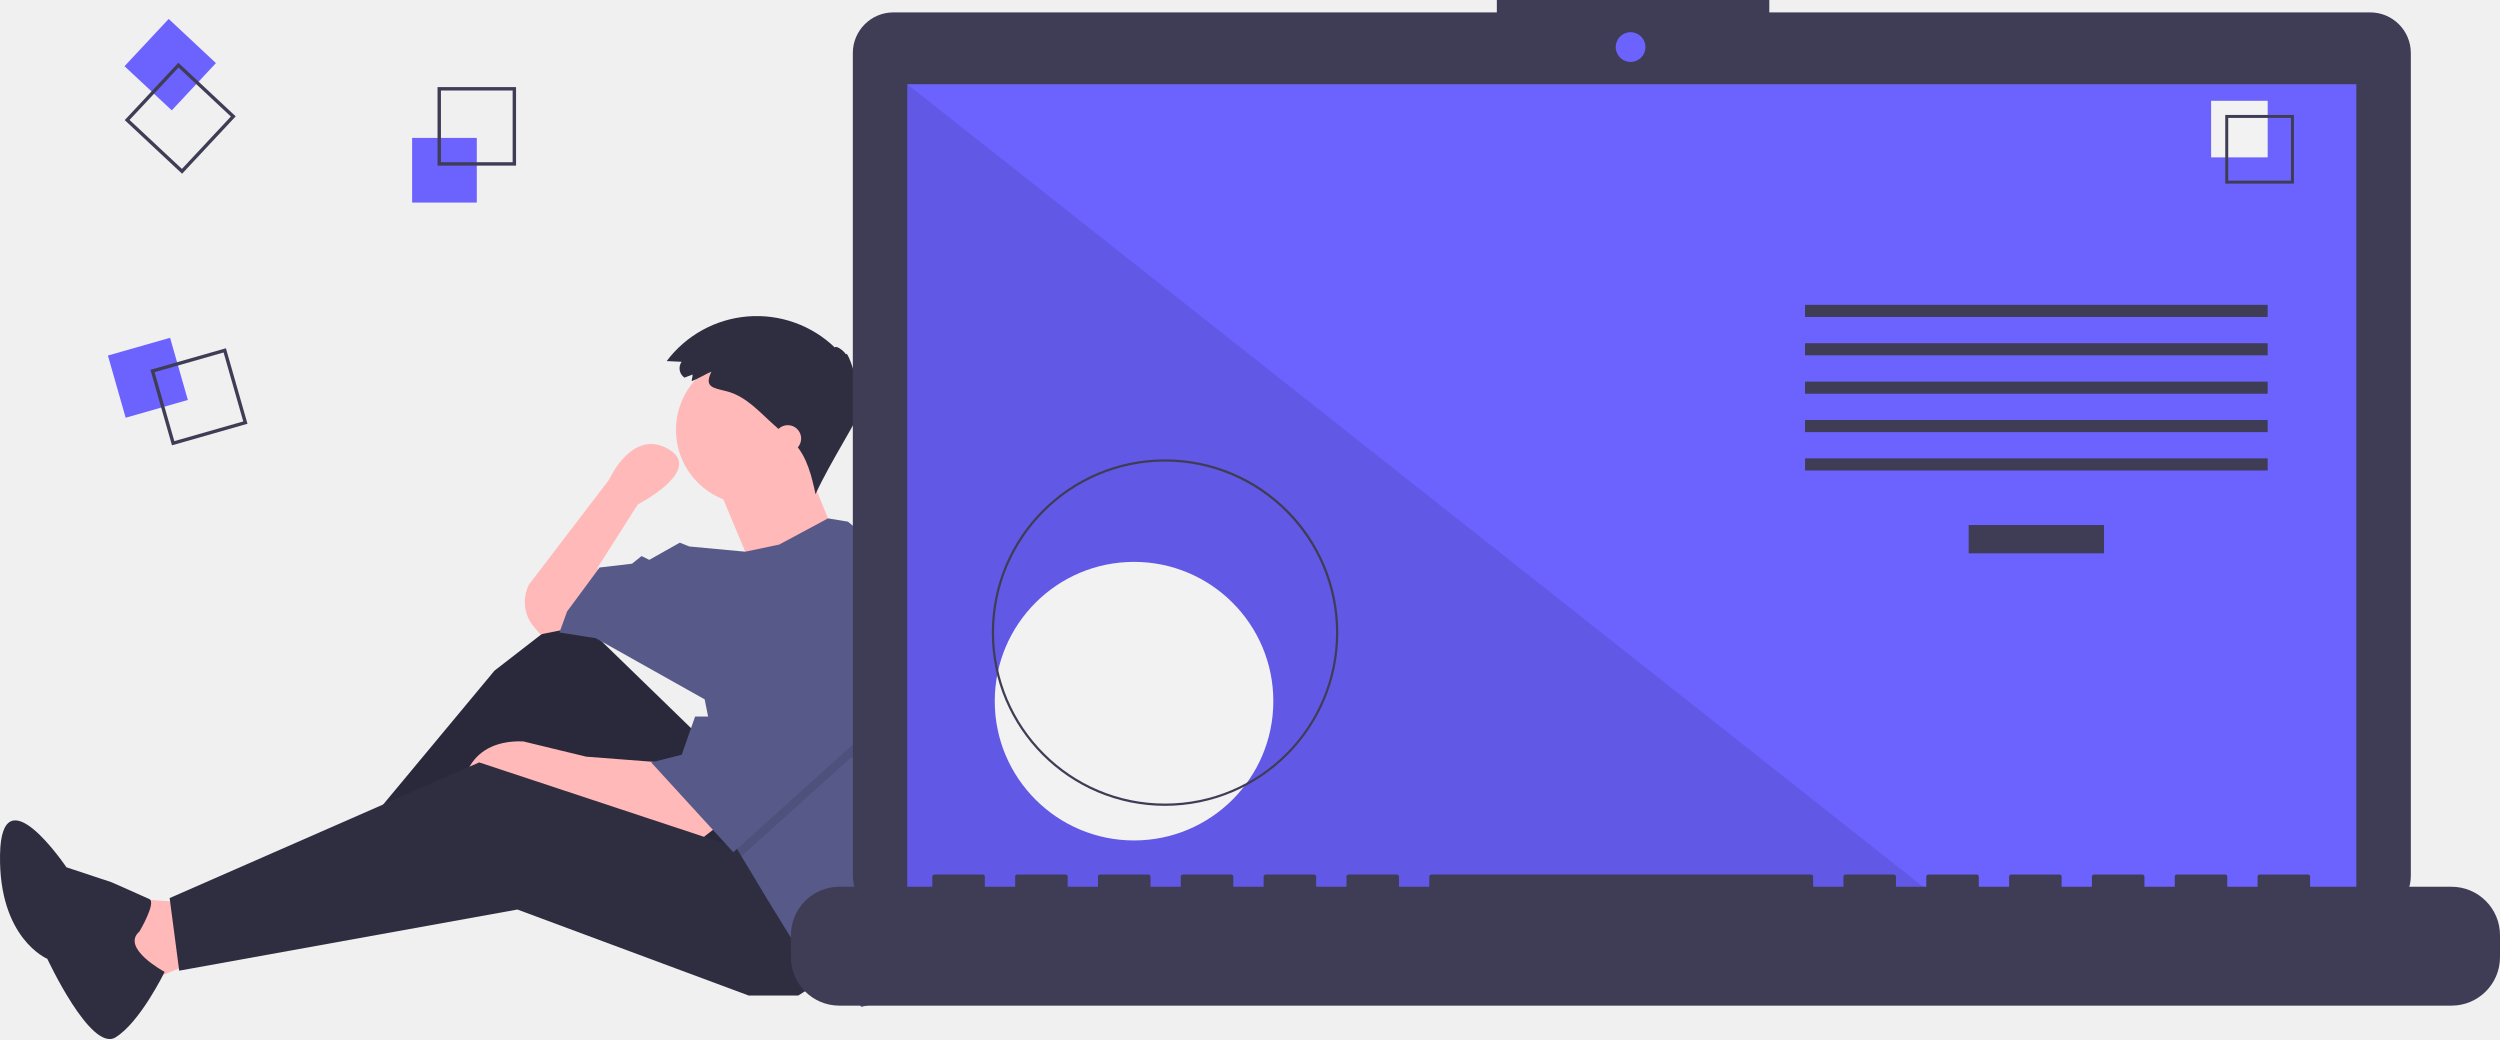
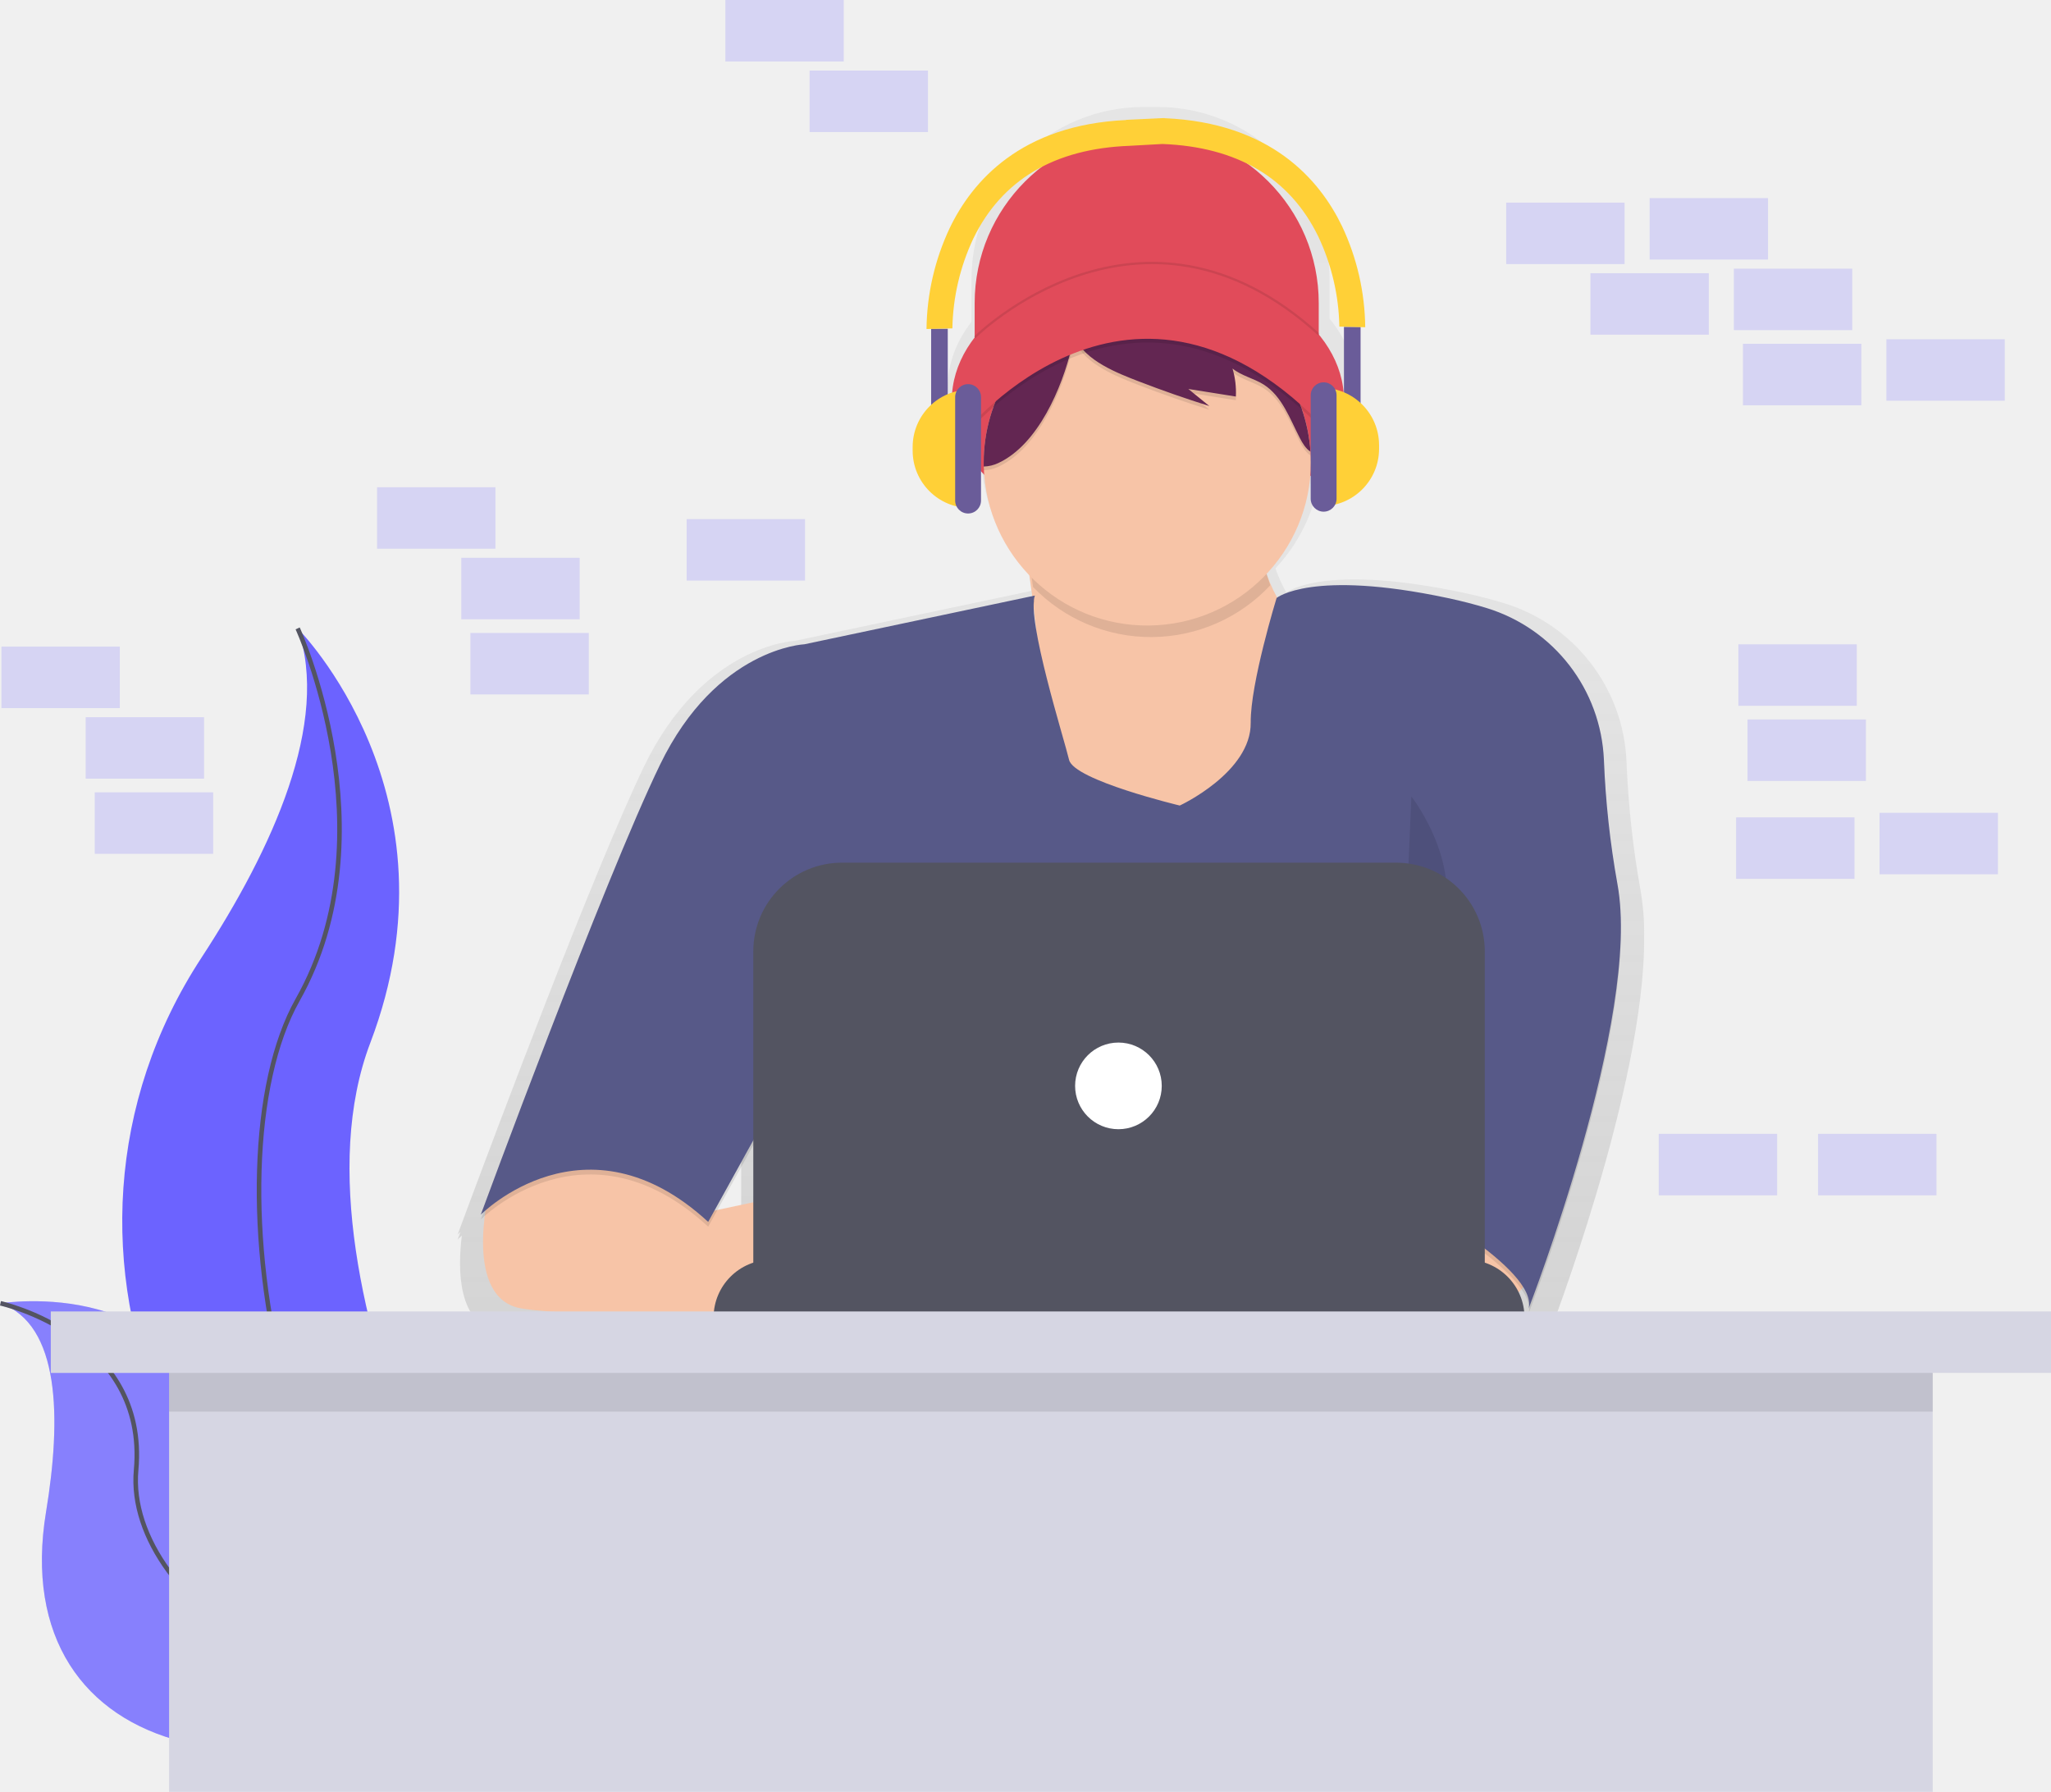
- <svg xmlns="http://www.w3.org/2000/svg" id="e189b3b9-b88e-4ad6-86fc-a3cf637fca9f" data-name="Layer 1" width="1082.439" height="449.881" viewBox="0 0 1082.439 449.881">
-   <polygon points="77.591 390.495 52.772 388.84 61.045 426.069 89.173 414.487 77.591 390.495" fill="#ffb9b9" />
-   <polygon points="305.1 321.001 247.189 264.744 214.096 290.391 148.739 368.985 156.185 380.567 235.606 326.792 289.381 397.113 340.674 371.467 305.1 321.001" fill="#2f2e41" />
-   <polygon points="305.1 321.001 247.189 264.744 214.096 290.391 148.739 368.985 156.185 380.567 235.606 326.792 289.381 397.113 340.674 371.467 305.1 321.001" opacity="0.1" />
-   <path d="M368.845,583.289l-7.446,5.791-60.393-20.683-14.064-5.791-28.128,5.791s0-23.165,26.474-22.337l27.301,6.618,32.265,2.482Z" transform="translate(-58.78049 -225.0594)" fill="#ffb9b9" />
-   <polygon points="363.839 419.451 345.638 431.033 324.128 431.033 224.024 393.804 77.591 420.278 73.454 388.84 207.478 330.102 324.956 368.985 363.839 419.451" fill="#2f2e41" />
-   <path d="M305.142,497.249l-12.41,2.482-2.704-3.155a16.717,16.717,0,0,1-2.26-18.355h0l34.747-45.502s9.928-22.337,25.646-13.237-13.237,23.992-13.237,23.992l-17.373,27.301,1.655,14.064Z" transform="translate(-58.78049 -225.0594)" fill="#ffb9b9" />
-   <circle cx="324.956" cy="186.15" r="32.265" fill="#ffb9b9" />
-   <path d="M369.258,434.788,384.15,470.362l35.574-14.892s-11.582-28.128-11.582-28.956S369.258,434.788,369.258,434.788Z" transform="translate(-58.78049 -225.0594)" fill="#ffb9b9" />
-   <path d="M467.22,540.029a185.383,185.383,0,0,1-9.092,57.341l-2.416,7.429-11.582,52.948-12.41,3.309-9.1-11.582L404.419,636.237l-13.237-21.51-11.351-18.912-3.541-5.907-12.41-62.048L316.724,501.386l-15.719-2.482,3.309-9.1,14.064-19.028L332.443,469.121l4.137-3.309,3.309,1.655,13.237-7.446,4.137,1.655,24.19,2.25,14.693-3.078L417.275,449.506l8.654,1.415,29.783,24.819A185.22,185.22,0,0,1,467.22,540.029Z" transform="translate(-58.78049 -225.0594)" fill="#575a89" />
-   <path d="M119.171,628.365s7.41-12.559,4.28-14.025-16.422-7.311-16.422-7.311l-19.492-6.46s-28.126-41.801-28.743-5.45,20.479,45.089,20.479,45.089S98.088,680.7,108.747,674.243,130.07,645.867,130.07,645.867,110.85,635.535,119.171,628.365Z" transform="translate(-58.78049 -225.0594)" fill="#2f2e41" />
-   <polygon points="399.413 307.764 367.975 328.447 321.051 370.755 317.51 364.848 307.582 315.21 310.064 315.21 335.711 268.054 399.413 307.764" opacity="0.1" />
-   <polygon points="335.711 263.09 310.064 310.246 300.964 310.246 295.173 326.792 281.936 330.102 317.51 368.985 367.975 323.483 399.413 302.8 335.711 263.09" fill="#575a89" />
-   <path d="M358.64,387.219l-3.496,1.345a4.88,4.88,0,0,1-1.248-6.86l-6.46-.302a48.782,48.782,0,0,1,72.825-5.87c.294-1.013,3.5.958,4.809,2.956.44-1.648,3.446,6.32,4.509,11.952.492-1.875,2.385,1.152.727,4.057,1.051-.154,1.525,2.535.712,4.032,1.149-.54.956,2.669-.291,4.813,1.64-.146-12.935,22.476-18.837,35.696-1.714-7.873-3.64-16.164-9.166-22.029-.939-.997-1.968-1.905-2.994-2.811l-5.554-4.902c-6.458-5.7-12.332-12.736-20.935-14.866-5.912-1.464-9.651-1.795-6.429-8.457-2.911,1.215-5.629,3.021-8.566,4.15C358.287,389.192,358.698,388.151,358.64,387.219Z" transform="translate(-58.78049 -225.0594)" fill="#2f2e41" />
-   <circle cx="341.088" cy="189.873" r="5.791" fill="#ffb9b9" />
-   <rect x="178.439" y="59.71" width="28" height="28" fill="#6c63ff" />
-   <path d="M282.22,296.77h-34v-34h34Zm-32.522-1.478h31.043V264.248H249.698Z" transform="translate(-58.78049 -225.0594)" fill="#3f3d56" />
-   <rect x="108.808" y="374.617" width="28" height="28" transform="translate(403.9876 -61.23638) rotate(74.06317)" fill="#6c63ff" />
-   <path d="M133.243,417.876l-9.336-32.693,32.693-9.336,9.336,32.693Zm-7.508-31.678,8.524,29.85,29.85-8.524-8.524-29.85Z" transform="translate(-58.78049 -225.0594)" fill="#3f3d56" />
-   <rect x="118.487" y="239.049" width="28" height="28" transform="translate(349.0467 103.9752) rotate(133.0628)" fill="#6c63ff" />
-   <path d="M112.781,277.063l23.215-24.841,24.841,23.215-23.215,24.841Zm23.286-22.751-21.196,22.681L137.551,298.189l21.196-22.681Z" transform="translate(-58.78049 -225.0594)" fill="#3f3d56" />
-   <path d="M1085.012,230.422H824.843v-5.362h-117.971v5.362H445.63a17.599,17.599,0,0,0-17.599,17.599V604.272A17.599,17.599,0,0,0,445.63,621.871H1085.012a17.599,17.599,0,0,0,17.599-17.599V248.02A17.599,17.599,0,0,0,1085.012,230.422Z" transform="translate(-58.78049 -225.0594)" fill="#3f3d56" />
-   <rect x="392.845" y="36.464" width="627.391" height="353.913" fill="#6c63ff" />
-   <circle cx="706.004" cy="20.377" r="6.435" fill="#6c63ff" />
-   <polygon points="840.813 390.377 392.845 390.377 392.845 36.464 840.813 390.377" opacity="0.1" />
-   <circle cx="491.013" cy="303.587" r="60.307" fill="#f2f2f2" />
-   <path d="M563.218,573.972A75.016,75.016,0,1,1,638.234,498.957,75.101,75.101,0,0,1,563.218,573.972Zm0-149.051A74.035,74.035,0,1,0,637.253,498.957,74.119,74.119,0,0,0,563.218,424.921Z" transform="translate(-58.78049 -225.0594)" fill="#3f3d56" />
-   <rect x="852.392" y="227.332" width="58.605" height="12.246" fill="#3f3d56" />
-   <rect x="781.541" y="131.989" width="200.307" height="5.248" fill="#3f3d56" />
-   <rect x="781.541" y="148.608" width="200.307" height="5.248" fill="#3f3d56" />
-   <rect x="781.541" y="165.228" width="200.307" height="5.248" fill="#3f3d56" />
-   <rect x="781.541" y="181.847" width="200.307" height="5.248" fill="#3f3d56" />
-   <rect x="781.541" y="198.467" width="200.307" height="5.248" fill="#3f3d56" />
-   <rect x="957.356" y="43.644" width="24.492" height="24.492" fill="#f2f2f2" />
-   <path d="M1052,304.566h-29.74v-29.74h29.74Zm-28.447-1.293h27.154V276.119h-27.154Z" transform="translate(-58.78049 -225.0594)" fill="#3f3d56" />
-   <path d="M1120.227,609.001h-61.229v-4.412a.875.875,0,0,0-.875-.875h-20.993a.875.875,0,0,0-.875.875v4.412H1023.134v-4.412a.875.875,0,0,0-.875-.875h-20.993a.875.875,0,0,0-.875.875v4.412H987.272v-4.412a.875.875,0,0,0-.875-.875H965.404a.875.875,0,0,0-.875.875v4.412H951.409v-4.412a.875.875,0,0,0-.875-.875H929.541a.875.875,0,0,0-.875.875v4.412H915.546v-4.412a.875.875,0,0,0-.875-.875h-20.993a.875.875,0,0,0-.875.875v4.412H879.683v-4.412a.875.875,0,0,0-.875-.875H857.815a.875.875,0,0,0-.875.875v4.412H843.82v-4.412a.875.875,0,0,0-.875-.875H678.501a.875.875,0,0,0-.875.875v4.412H664.506v-4.412a.875.875,0,0,0-.875-.875H642.638a.875.875,0,0,0-.875.875v4.412H628.643v-4.412a.875.875,0,0,0-.875-.875H606.775a.875.875,0,0,0-.875.875v4.412H592.78v-4.412a.875.875,0,0,0-.875-.875H570.912a.875.875,0,0,0-.875.875v4.412H556.917v-4.412a.875.875,0,0,0-.875-.875H535.049a.875.875,0,0,0-.875.875v4.412H521.054v-4.412a.875.875,0,0,0-.875-.875H499.186a.875.875,0,0,0-.875.875v4.412H485.191v-4.412a.875.875,0,0,0-.875-.875h-20.993a.875.875,0,0,0-.875.875v4.412H422.212a20.993,20.993,0,0,0-20.993,20.993v9.492a20.993,20.993,0,0,0,20.993,20.993H1120.227a20.993,20.993,0,0,0,20.993-20.993v-9.492A20.993,20.993,0,0,0,1120.227,609.001Z" transform="translate(-58.78049 -225.0594)" fill="#3f3d56" />
+ <svg xmlns="http://www.w3.org/2000/svg" id="6088ba52-b752-42bb-ac91-0a74df332082" data-name="Layer 1" width="900.94" height="787" viewBox="0 0 900.94 787">
+   <defs>
+     <linearGradient id="33dd52eb-d837-4874-aadb-63a17bd6edfc" x1="611.05" y1="646" x2="611.05" y2="103.5" gradientUnits="userSpaceOnUse">
+       <stop offset="0" stop-color="gray" stop-opacity="0.25" />
+       <stop offset="0.54" stop-color="gray" stop-opacity="0.12" />
+       <stop offset="1" stop-color="gray" stop-opacity="0.1" />
+     </linearGradient>
+   </defs>
+   <rect x="763.63" y="283" width="52" height="27" fill="#6c63ff" opacity="0.2" />
+   <rect x="767.63" y="316" width="52" height="27" fill="#6c63ff" opacity="0.2" />
+   <rect x="724.63" y="87" width="52" height="27" fill="#6c63ff" opacity="0.2" />
+   <rect x="761.63" y="118" width="52" height="27" fill="#6c63ff" opacity="0.2" />
+   <rect x="661.63" y="89" width="52" height="27" fill="#6c63ff" opacity="0.2" />
+   <rect x="828.63" y="149" width="52" height="27" fill="#6c63ff" opacity="0.2" />
+   <rect x="765.63" y="151" width="52" height="27" fill="#6c63ff" opacity="0.2" />
+   <rect x="698.63" y="120" width="52" height="27" fill="#6c63ff" opacity="0.2" />
+   <rect x="825.63" y="357" width="52" height="27" fill="#6c63ff" opacity="0.2" />
+   <rect x="762.63" y="359" width="52" height="27" fill="#6c63ff" opacity="0.2" />
+   <path d="M280.17,332.5s73.29,73.29,31.92,182S383,804.14,383,804.14s-1.2-.18-3.43-.57C229.05,777,154.26,604.85,238,477,269.08,429.41,294.62,373.64,280.17,332.5Z" transform="translate(-149.42 -56.5)" fill="#6c63ff" />
+   <path d="M280.17,332.5s41.37,89.84,0,163.12-7.09,279,102.84,308.52" transform="translate(-149.42 -56.5)" fill="none" stroke="#535461" stroke-miterlimit="10" stroke-width="2" />
+   <path d="M149.63,628.92s83.63-13.32,91.25,61.63S401.7,775.89,401.7,775.89s-1,.68-2.87,1.91c-126.49,83-247.4,52.89-229.17-57.36C176.43,679.45,175.87,638.28,149.63,628.92Z" transform="translate(-149.42 -56.5)" fill="#6c63ff" />
+   <path d="M149.63,628.92s83.63-13.32,91.25,61.63S401.7,775.89,401.7,775.89s-1,.68-2.87,1.91c-126.49,83-247.4,52.89-229.17-57.36C176.43,679.45,175.87,638.28,149.63,628.92Z" transform="translate(-149.42 -56.5)" fill="#f5f5f5" opacity="0.2" />
+   <path d="M149.63,628.92s64.91,14.25,59.58,73.27S305.61,832,401.7,775.89" transform="translate(-149.42 -56.5)" fill="none" stroke="#535461" stroke-miterlimit="10" stroke-width="2" />
+   <rect x="0.63" y="284" width="52" height="27" fill="#6c63ff" opacity="0.2" />
+   <rect x="37.63" y="315" width="52" height="27" fill="#6c63ff" opacity="0.2" />
+   <rect x="318.63" width="52" height="27" fill="#6c63ff" opacity="0.2" />
+   <rect x="728.63" y="498" width="52" height="27" fill="#6c63ff" opacity="0.2" />
+   <rect x="41.63" y="348" width="52" height="27" fill="#6c63ff" opacity="0.2" />
+   <rect x="355.63" y="31" width="52" height="27" fill="#6c63ff" opacity="0.2" />
+   <rect x="165.63" y="214" width="52" height="27" fill="#6c63ff" opacity="0.2" />
+   <rect x="202.63" y="245" width="52" height="27" fill="#6c63ff" opacity="0.2" />
+   <rect x="301.63" y="228" width="52" height="27" fill="#6c63ff" opacity="0.2" />
+   <rect x="206.63" y="278" width="52" height="27" fill="#6c63ff" opacity="0.2" />
+   <rect x="798.63" y="498" width="52" height="27" fill="#6c63ff" opacity="0.2" />
+   <path d="M870.07,447.61a412.25,412.25,0,0,1-6.18-56.71h0a76,76,0,0,0-53.46-69.38c-5.46-1.68-11.47-3.25-18.11-4.66-58.2-12.36-75.88-1.57-77.89-.15A74.63,74.63,0,0,1,710,307.1c-.1-.34-.19-.68-.29-1a74.51,74.51,0,0,0,19.91-44.89c9.71-9.84,15.38-21.72,15.38-34.51,0-11-4.2-21.32-11.55-30.25V179.07a75.57,75.57,0,0,0-75.57-75.57h-6.13a75.57,75.57,0,0,0-75.57,75.57v18.73c-6.67,8.61-10.45,18.44-10.45,28.88,0,12.52,5.44,24.16,14.78,33.88a74.52,74.52,0,0,0,20.74,46.34c.41,2.84.83,5.89,1.24,9.11L498.39,338s-40.14,1.65-66,55C410.52,438.19,367,554.29,354.11,588.85h0c-2.33,6.26-3.65,9.85-3.65,9.85s.43-.43,1.24-1.17l-1.24,3.37s.63-.64,1.83-1.69c-1.82,14.46-2.08,39.29,16.86,42.38,15.88,2.59,56.8,3.66,87.71,4.09v0H459c20.49.27,36.08.27,36.08.27v-.27H827.52v-3.41a22.91,22.91,0,0,0-1.83-9l.46-.56a18.25,18.25,0,0,1,3.45,8,8,8,0,0,1-.16.84l.2-.51a8.56,8.56,0,0,1-.2,2.71s42.65-109.89,42.19-175.51A111.17,111.17,0,0,0,870.07,447.61ZM604.22,330.86a76.25,76.25,0,0,1-1.06-9.48s0-.06,0-.09C603.53,324.38,603.89,327.58,604.22,330.86ZM475,566.9v26.19L458.6,596.6Z" transform="translate(-149.42 -56.5)" fill="url(#33dd52eb-d837-4874-aadb-63a17bd6edfc)" />
+   <path d="M503.71,57.57h0a75.57,75.57,0,0,1,75.57,75.57v32.24a0,0,0,0,1,0,0H428.14a0,0,0,0,1,0,0V133.14A75.57,75.57,0,0,1,503.71,57.57Z" fill="#e14b5a" />
+   <ellipse cx="504.24" cy="175.95" rx="86.14" ry="59.19" fill="#e14b5a" />
+   <path d="M598.44,289.79s18,94.07,0,119.44,55,35.41,55,35.41L729,417.16l10.57-67.65s-46-25.9-36.47-78.22Z" transform="translate(-149.42 -56.5)" fill="#f7c4a7" />
+   <path d="M821.46,606.89s4.76,20.61-21.14,24.31a146.45,146.45,0,0,1-46.08-.55l-5.71-51.77h60.25Z" transform="translate(-149.42 -56.5)" fill="#f7c4a7" />
+   <path d="M364.12,580.51S352.68,627,378.58,631.2s121,4.23,121,4.23v-55l-43.06,9.2L416.1,550.87Z" transform="translate(-149.42 -56.5)" fill="#f7c4a7" />
+   <path d="M604,320.18l-101.21,21.4s-38.58,1.59-63.42,52.85-78.75,197.66-78.75,197.66,46-46.51,99.89,3.17l35.94-65-7.93,103.06H767V584.69s58.13,31.18,53.91,48.62c0,0,49.75-128.18,39-186.43a396.18,396.18,0,0,1-5.94-54.5h0a73,73,0,0,0-51.38-66.67c-5.24-1.61-11-3.12-17.4-4.47-59.72-12.68-75,0-75,0s-11.57,37.64-11.36,54.7c.26,21.93-31.18,36.47-31.18,36.47s-46.51-11.1-48.62-20.08S600.28,330.75,604,320.18Z" transform="translate(-149.42 -56.5)" opacity="0.1" />
+   <path d="M604,318.07l-101.21,21.4s-38.58,1.59-63.42,52.85S360.61,590,360.61,590s46-46.51,99.89,3.17l35.94-65L488.51,631.2H767V582.58s58.13,31.18,53.91,48.62c0,0,49.75-128.18,39-186.43a396.18,396.18,0,0,1-5.94-54.5h0a73,73,0,0,0-51.38-66.67c-5.24-1.61-11-3.12-17.4-4.47-59.72-12.68-75,0-75,0s-11.57,37.64-11.36,54.7c.26,21.93-31.18,36.47-31.18,36.47s-46.51-11.1-48.62-20.08S600.28,328.64,604,318.07Z" transform="translate(-149.42 -56.5)" fill="#575988" />
+   <path d="M707.42,313.58a71.53,71.53,0,0,1-2.76-37.52L600,294.55s1.51,7.91,3.22,19.76a71.86,71.86,0,0,0,104.18-.73Z" transform="translate(-149.42 -56.5)" opacity="0.1" />
+   <path d="M725.27,259.67a71.88,71.88,0,0,1-143.73,1.74c0-.58,0-1.16,0-1.74a71.89,71.89,0,0,1,40.29-64.59q3.23-1.58,6.64-2.84a72.39,72.39,0,0,1,37-3.44h0a71.82,71.82,0,0,1,59.61,66.1Q725.27,257.27,725.27,259.67Z" transform="translate(-149.42 -56.5)" fill="#f7c4a7" />
+   <g opacity="0.1">
+     <path d="M628.36,193.93l.1-.06q-3.41,1.26-6.64,2.84a71.89,71.89,0,0,0-40.29,64.59c0,.58,0,1.16,0,1.74a16,16,0,0,0,6.45-1.55c17.52-8.18,28-33.2,32.16-50.65C621.64,204.59,623.05,197.55,628.36,193.93Z" transform="translate(-149.42 -56.5)" />
+     <path d="M683.37,195.94a71.28,71.28,0,0,0-17.87-5.51,23.06,23.06,0,0,1,12.83,8.06,32.86,32.86,0,0,1,3.93,7,72.07,72.07,0,0,0-60.45,1.25c4.51,9.89,18.5,15.28,27.84,18.89q15.34,5.92,31,10.83l-9.24-7.5,20.87,3.32a36.15,36.15,0,0,0-1.46-12.3c4,3.22,9.3,4.3,13.64,7,8.13,5.13,11.52,15,15.95,23.55,1.17,2.26,2.55,4.57,4.66,6A71.91,71.91,0,0,0,683.37,195.94Z" transform="translate(-149.42 -56.5)" />
+   </g>
+   <path d="M628.36,192.3l.1-.06q-3.41,1.26-6.64,2.84a71.89,71.89,0,0,0-40.29,64.59c0,.58,0,1.16,0,1.74a16,16,0,0,0,6.45-1.55c17.52-8.18,28-33.2,32.16-50.65C621.64,203,623.05,195.93,628.36,192.3Z" transform="translate(-149.42 -56.5)" fill="#632652" />
+   <path d="M683.37,194.32a71.28,71.28,0,0,0-17.87-5.51,23.06,23.06,0,0,1,12.83,8.06,32.86,32.86,0,0,1,3.93,7,72.07,72.07,0,0,0-60.45,1.25c4.51,9.89,18.5,15.28,27.84,18.89q15.34,5.92,31,10.83l-9.24-7.5,20.87,3.32a36.15,36.15,0,0,0-1.46-12.3c4,3.22,9.3,4.3,13.64,7,8.13,5.13,11.52,15,15.95,23.55,1.17,2.26,2.55,4.57,4.66,6A71.91,71.91,0,0,0,683.37,194.32Z" transform="translate(-149.42 -56.5)" fill="#632652" />
+   <path d="M573.33,247.82s74-92,159.61,0l-7.4-20.61s-40.17-58.66-68.7-46-56.55,21.67-56.55,21.67Z" transform="translate(-149.42 -56.5)" opacity="0.1" />
+   <path d="M573.33,246.19s74-92,159.61,0l-7.4-20.61s-40.17-58.66-68.7-46-56.55,21.67-56.55,21.67Z" transform="translate(-149.42 -56.5)" fill="#e14b5a" />
+   <path d="M512.55,444.38s-15.85,42.28,6.34,80.33-19.55,53.91-19.55,53.91" transform="translate(-149.42 -56.5)" opacity="0.1" />
+   <path d="M769.4,406.33s27.48,34.88,9.51,66.06S762,578.62,762,578.62" transform="translate(-149.42 -56.5)" opacity="0.1" />
+   <path d="M338.82,553.3H644.29a25.37,25.37,0,0,1,25.37,25.37v0a0,0,0,0,1,0,0H313.46a0,0,0,0,1,0,0v0A25.37,25.37,0,0,1,338.82,553.3Z" fill="#535461" />
+   <path d="M369.9,378.89H613.22a39,39,0,0,1,39,39V559.11a0,0,0,0,1,0,0H330.9a0,0,0,0,1,0,0V417.89A39,39,0,0,1,369.9,378.89Z" fill="#535461" />
+   <circle cx="491.29" cy="476.93" r="19.03" fill="#fff" />
+   <path d="M577.56,204.7s72.72-72.68,151.15-1.33" transform="translate(-149.42 -56.5)" fill="none" stroke="#000" stroke-miterlimit="10" opacity="0.1" />
+   <rect x="590.36" y="143.57" width="7.3" height="41.39" fill="#6a5c99" />
+   <path d="M580.62,170.35h0a25.16,25.16,0,0,1,25.16,25.16v1.62a25.16,25.16,0,0,1-25.16,25.16h0a0,0,0,0,1,0,0V170.35a0,0,0,0,1,0,0Z" fill="#ffd037" />
+   <rect x="575.75" y="167.92" width="11.36" height="56.81" rx="5.68" ry="5.68" fill="#6a5c99" />
+   <rect x="558.44" y="200.88" width="7.3" height="41.39" transform="translate(974.76 386.65) rotate(-180)" fill="#6a5c99" />
+   <path d="M550.32,227.66h0a25.16,25.16,0,0,1,25.16,25.16v1.62a25.16,25.16,0,0,1-25.16,25.16h0a0,0,0,0,1,0,0V227.66A0,0,0,0,1,550.32,227.66Z" transform="translate(976.38 450.76) rotate(180)" fill="#ffd037" />
+   <rect x="568.99" y="225.23" width="11.36" height="56.81" rx="5.68" ry="5.68" transform="translate(999.92 450.76) rotate(-180)" fill="#6a5c99" />
+   <path d="M738.92,155.83c-9.89-20.56-31.43-45.42-77.86-47.41v-.06l-.56,0h0l-16.45.78v.08c-46.12,2.12-67.56,26.89-77.42,47.38A106.59,106.59,0,0,0,556.41,201l5.68-.14,5.68-.13A96.65,96.65,0,0,1,577,161.21c12.52-25.72,35.56-39.39,68.47-40.66h0l14.55-.81h0C692.95,121,716,134.69,728.51,160.4a96.65,96.65,0,0,1,9.25,39.54l5.68.13,5.68.14A106.59,106.59,0,0,0,738.92,155.83Z" transform="translate(-149.42 -56.5)" fill="#ffd037" />
+   <rect x="74.28" y="579" width="774.71" height="208" fill="#d6d6e3" />
+   <rect x="74.28" y="593" width="774.71" height="27" opacity="0.1" />
+   <rect x="22.31" y="576" width="878.63" height="27" fill="#d6d6e3" />
</svg>
